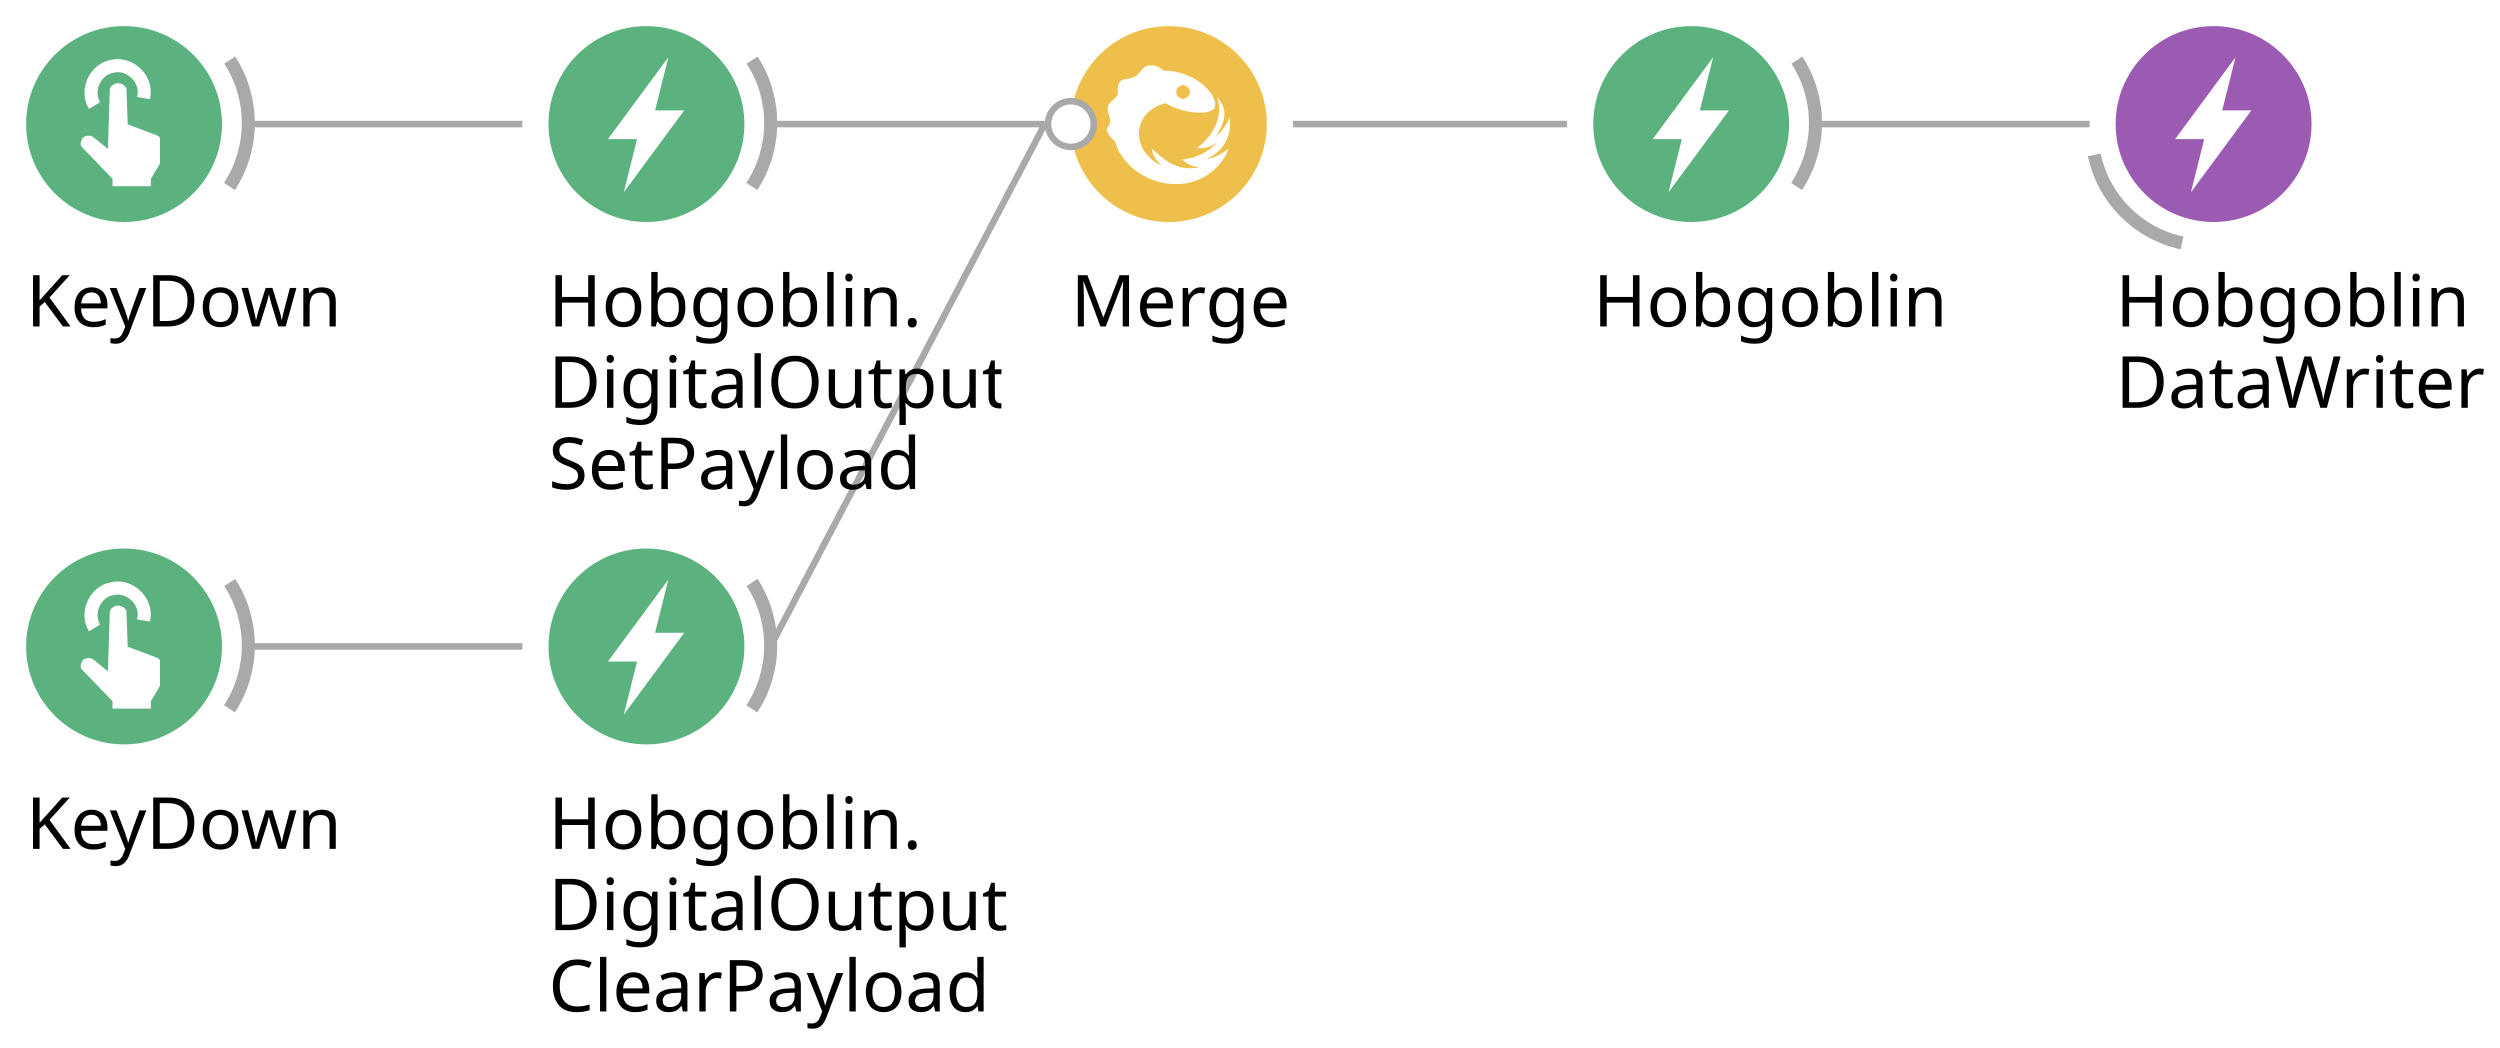
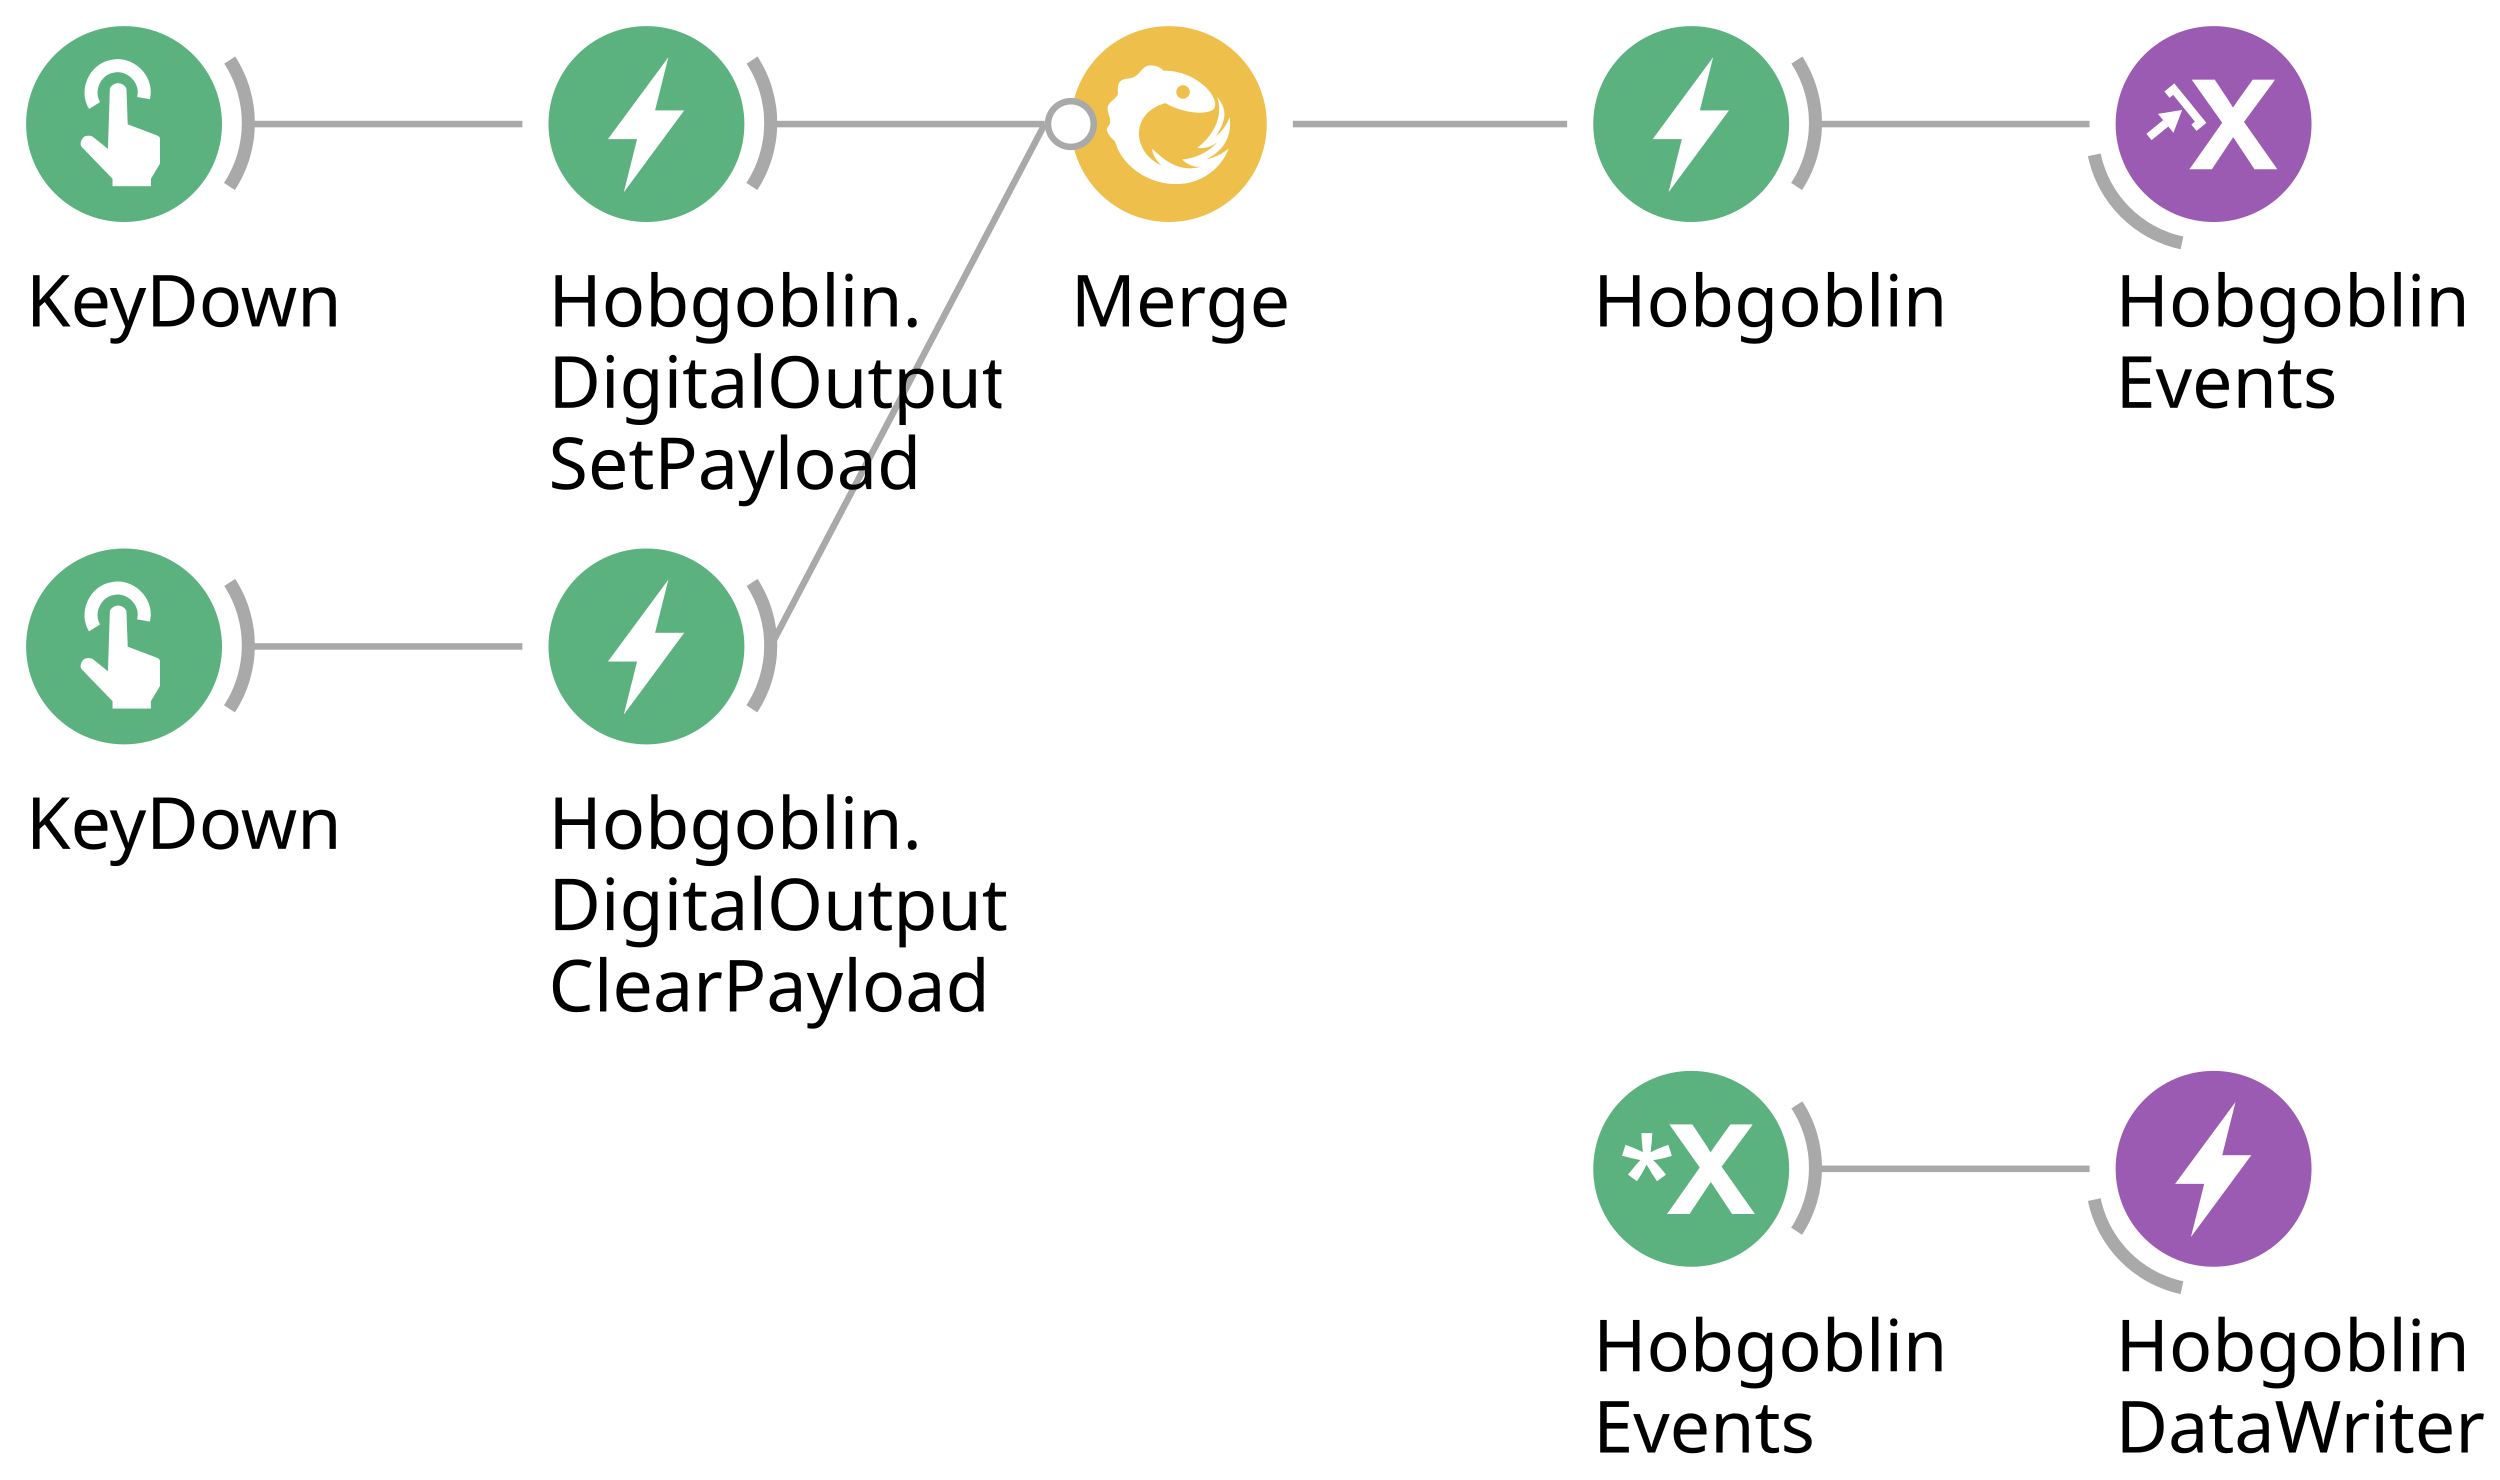
- <svg xmlns="http://www.w3.org/2000/svg" width="382.861" height="160.476" id="SvgGdi_output">
+ <svg xmlns="http://www.w3.org/2000/svg" width="382.861" height="226.65" id="SvgGdi_output">
  <style>text { fill: #000; } @media (prefers-color-scheme: dark) { text { fill: #eee; } }</style>
  <rect id="background" height="100.00%" style="fill:none;" width="100.00%" y="0.00" x="0.00" />
  <g style="shape-rendering:auto;" id="root_group">
    <line y1="19.00" style="stroke:rgb(169,169,169);fill:none;stroke-linecap:butt;stroke-miterlimit:9;opacity:1;stroke-width:1;stroke-linejoin:miter;" id="2" x2="320.00" y2="19.00" x1="278.00" />
-     <line y1="19.00" style="stroke:rgb(169,169,169);fill:none;stroke-linecap:butt;stroke-miterlimit:9;opacity:1;stroke-width:1;stroke-linejoin:miter;" id="3" x2="240.00" y2="19.00" x1="198.00" />
-     <line y1="19.00" style="stroke:rgb(169,169,169);fill:none;stroke-linecap:butt;stroke-miterlimit:9;opacity:1;stroke-width:1;stroke-linejoin:miter;" id="4" x2="160.00" y2="19.00" x1="118.00" />
-     <line y1="99.00" style="stroke:rgb(169,169,169);fill:none;stroke-linecap:butt;stroke-miterlimit:9;opacity:1;stroke-width:1;stroke-linejoin:miter;" id="5" x2="160.00" y2="19.00" x1="118.00" />
-     <line y1="19.00" style="stroke:rgb(169,169,169);fill:none;stroke-linecap:butt;stroke-miterlimit:9;opacity:1;stroke-width:1;stroke-linejoin:miter;" id="6" x2="80.00" y2="19.00" x1="38.00" />
-     <line y1="99.00" style="stroke:rgb(169,169,169);fill:none;stroke-linecap:butt;stroke-miterlimit:9;opacity:1;stroke-width:1;stroke-linejoin:miter;" id="7" x2="80.00" y2="99.00" x1="38.00" />
-     <path style="stroke:rgb(169,169,169);fill:none;stroke-linecap:butt;stroke-miterlimit:9;opacity:1;stroke-width:2;stroke-linejoin:miter;" transform="matrix(1.00 0.00 0.00 1.00 324.00 4.00 ) " id="41" d="M 10.158 33.2 C 3.405 31.759 -1.861 26.469 -3.271 19.71 " />
-     <ellipse id="42" cy="15.00" cx="15.00" transform="matrix(1.00 0.00 0.00 1.00 324.00 4.00 ) " rx="15.00" ry="15.00" style="stroke:none;opacity:1;fill:rgb(155,91,179);" />
-     <path d="M 11.529 25.444 20.783 12.908 16.32 12.908 18.355 4.769 9.101 17.305 13.564 17.305 z " style="stroke:none;fill-rule:evenodd;opacity:1;fill:rgb(255,255,255);" transform="matrix(1.00 0.00 0.00 1.00 324.00 4.00 ) " id="45" />
-     <text id="46" transform="matrix(1.00 0.00 0.00 1.00 0.00 0.00 ) " x="324.00px" y="39.00px" style="stroke:none;clip-path:url(#48_text_clipper);font-family:Microsoft Sans Serif;font-size:8.25pt;opacity:1;">
-       <tspan dy="8.25pt" id="50">Hobgoblin</tspan>
+     <line y1="179.00" style="stroke:rgb(169,169,169);fill:none;stroke-linecap:butt;stroke-miterlimit:9;opacity:1;stroke-width:1;stroke-linejoin:miter;" id="3" x2="320.00" y2="179.00" x1="278.00" />
+     <line y1="19.00" style="stroke:rgb(169,169,169);fill:none;stroke-linecap:butt;stroke-miterlimit:9;opacity:1;stroke-width:1;stroke-linejoin:miter;" id="4" x2="240.00" y2="19.00" x1="198.00" />
+     <line y1="19.00" style="stroke:rgb(169,169,169);fill:none;stroke-linecap:butt;stroke-miterlimit:9;opacity:1;stroke-width:1;stroke-linejoin:miter;" id="5" x2="160.00" y2="19.00" x1="118.00" />
+     <line y1="99.00" style="stroke:rgb(169,169,169);fill:none;stroke-linecap:butt;stroke-miterlimit:9;opacity:1;stroke-width:1;stroke-linejoin:miter;" id="6" x2="160.00" y2="19.00" x1="118.00" />
+     <line y1="19.00" style="stroke:rgb(169,169,169);fill:none;stroke-linecap:butt;stroke-miterlimit:9;opacity:1;stroke-width:1;stroke-linejoin:miter;" id="7" x2="80.00" y2="19.00" x1="38.00" />
+     <line y1="99.00" style="stroke:rgb(169,169,169);fill:none;stroke-linecap:butt;stroke-miterlimit:9;opacity:1;stroke-width:1;stroke-linejoin:miter;" id="8" x2="80.00" y2="99.00" x1="38.00" />
+     <path d="M 10.158 33.2 C 3.405 31.759 -1.861 26.469 -3.271 19.71 " style="stroke:rgb(169,169,169);fill:none;stroke-linecap:butt;stroke-miterlimit:9;opacity:1;stroke-width:2;stroke-linejoin:miter;" transform="matrix(1.00 0.00 0.00 1.00 324.00 4.00 ) " id="42" />
+     <ellipse id="43" cy="15.00" cx="15.00" transform="matrix(1.00 0.00 0.00 1.00 324.00 4.00 ) " rx="15.00" ry="15.00" style="stroke:none;opacity:1;fill:rgb(155,91,179);" />
+     <path d="M 11.656 8.2 12 8.7 16.312 14.794 11.656 21.419 11.281 21.919 14.75 21.919 14.844 21.762 18 17.012 18.469 17.7 21.156 21.762 21.25 21.919 24.75 21.919 24.406 21.419 19.656 14.669 24.062 8.7 24.406 8.2 21 8.2 20.906 8.325 18.687 11.419 C 18.463 11.729 18.223 12.106 17.968 12.481 17.77 12.155 17.587 11.842 17.312 11.419 L 15.281 8.356 15.187 8.2 11.656 8.2 z " style="stroke:none;fill-rule:evenodd;opacity:1;fill:rgb(255,255,255);" transform="matrix(1.00 0.00 0.00 1.00 324.00 4.00 ) " id="49" />
+     <path style="stroke:rgb(255,255,255);fill:none;stroke-linecap:butt;stroke-miterlimit:9;opacity:1;stroke-width:1.25;stroke-linejoin:miter;" transform="matrix(1.00 0.00 0.00 1.00 324.00 4.00 ) " id="50" d="M 7.859 10.494 8.895 9.651 13.019 14.722 11.989 15.56 " />
+     <path style="stroke:rgb(255,255,255);fill:none;stroke-linecap:butt;stroke-miterlimit:9;opacity:1;stroke-width:1.25;stroke-linejoin:miter;" transform="matrix(1.00 0.00 0.00 1.00 324.00 4.00 ) " id="51" d="M 5.1 16.975 7.688 14.871 " />
+     <path style="stroke:none;fill-rule:evenodd;opacity:1;fill:rgb(255,255,255);" transform="matrix(1.00 0.00 0.00 1.00 324.00 4.00 ) " id="52" d="M 8.85 16.342 6.485 13.434 10.186 12.839 9.518 14.591 z " />
+     <text id="53" transform="matrix(1.00 0.00 0.00 1.00 0.00 0.00 ) " x="324.00px" y="39.00px" style="stroke:none;clip-path:url(#55_text_clipper);font-family:Microsoft Sans Serif;font-size:8.25pt;opacity:1;">
+       <tspan dy="8.25pt" id="57">Hobgoblin</tspan>
    </text>
-     <text id="52" transform="matrix(1.00 0.00 0.00 1.00 0.00 0.00 ) " x="324.00px" y="51.45px" style="stroke:none;clip-path:url(#54_text_clipper);font-family:Microsoft Sans Serif;font-size:8.25pt;opacity:1;">
-       <tspan dy="8.25pt" id="56">DataWriter</tspan>
+     <text id="59" transform="matrix(1.00 0.00 0.00 1.00 0.00 0.00 ) " x="324.00px" y="51.45px" style="stroke:none;clip-path:url(#61_text_clipper);font-family:Microsoft Sans Serif;font-size:8.25pt;opacity:1;">
+       <tspan dy="8.25pt" id="63">Events</tspan>
    </text>
-     <path d="M 31.179 5.2 C 34.998 11.092 34.981 18.682 31.136 24.557 " style="stroke:rgb(169,169,169);fill:none;stroke-linecap:butt;stroke-miterlimit:9;opacity:1;stroke-width:2;stroke-linejoin:miter;" transform="matrix(1.00 0.00 0.00 1.00 244.00 4.00 ) " id="61" />
-     <ellipse id="62" cy="15.00" cx="15.00" transform="matrix(1.00 0.00 0.00 1.00 244.00 4.00 ) " rx="15.00" ry="15.00" style="stroke:none;opacity:1;fill:rgb(91,178,126);" />
-     <path d="M 11.529 25.444 20.783 12.908 16.32 12.908 18.355 4.769 9.101 17.305 13.564 17.305 z " style="stroke:none;fill-rule:evenodd;opacity:1;fill:rgb(255,255,255);" transform="matrix(1.00 0.00 0.00 1.00 244.00 4.00 ) " id="63" />
-     <text id="64" transform="matrix(1.00 0.00 0.00 1.00 0.00 0.00 ) " x="244.00px" y="39.00px" style="stroke:none;clip-path:url(#66_text_clipper);font-family:Microsoft Sans Serif;font-size:8.25pt;opacity:1;">
-       <tspan dy="8.25pt" id="68">Hobgoblin</tspan>
+     <path d="M 10.158 33.2 C 3.405 31.759 -1.861 26.469 -3.271 19.71 " style="stroke:rgb(169,169,169);fill:none;stroke-linecap:butt;stroke-miterlimit:9;opacity:1;stroke-width:2;stroke-linejoin:miter;" transform="matrix(1.00 0.00 0.00 1.00 324.00 164.00 ) " id="65" />
+     <ellipse id="66" cy="15.00" cx="15.00" transform="matrix(1.00 0.00 0.00 1.00 324.00 164.00 ) " rx="15.00" ry="15.00" style="stroke:none;opacity:1;fill:rgb(155,91,179);" />
+     <path d="M 11.529 25.444 20.783 12.908 16.32 12.908 18.355 4.769 9.101 17.305 13.564 17.305 z " style="stroke:none;fill-rule:evenodd;opacity:1;fill:rgb(255,255,255);" transform="matrix(1.00 0.00 0.00 1.00 324.00 164.00 ) " id="69" />
+     <text id="70" transform="matrix(1.00 0.00 0.00 1.00 0.00 0.00 ) " x="324.00px" y="199.00px" style="stroke:none;clip-path:url(#72_text_clipper);font-family:Microsoft Sans Serif;font-size:8.25pt;opacity:1;">
+       <tspan dy="8.25pt" id="74">Hobgoblin</tspan>
    </text>
-     <ellipse id="72" cy="15.00" cx="15.00" transform="matrix(1.00 0.00 0.00 1.00 164.00 4.00 ) " rx="15.00" ry="15.00" style="stroke:none;opacity:1;fill:rgb(238,192,75);" />
-     <path style="stroke:none;fill-rule:evenodd;opacity:1;fill:rgb(255,255,255);" transform="matrix(1.00 0.00 0.00 1.00 164.00 4.00 ) " id="75" d="M 12.246 6.014 12.246 6.02 C 12.058 6.02 11.895 6.04 11.767 6.066 10.869 6.353 10.896 6.934 9.877 7.686 8.863 8.264 8.353 7.82 7.615 8.42 6.878 9.016 7.393 10.383 7.084 10.648 6.777 11.18 5.826 11.655 5.652 12.326 5.509 13.185 6.042 13.797 6.021 14.533 6.083 15.146 5.411 15.495 5.508 15.992 5.797 16.804 6.354 17.292 6.617 17.518 6.663 17.55 6.7 17.599 6.715 17.602 6.791 17.792 6.859 17.986 6.955 18.166 6.95 18.14 6.949 18.114 6.943 18.088 6.998 18.305 7.055 18.524 7.133 18.738 8.683 22.099 12.814 24.686 17.342 24.117 19.541 23.848 22.824 22.332 24.166 18.738 23.22 19.587 21.532 20.324 20.777 20.381 23.33 19.105 24.707 16.937 24.32 13.975 23.792 15.233 23.093 16.201 22.221 16.865 24.075 13.976 23.757 12.481 22.385 10.84 23.366 13.539 22.097 16.534 19.332 18.664 20.452 18.785 21.517 18.516 22.502 17.713 21.013 19.374 19.15 20.208 17.014 20.436 18.034 21.303 19.018 21.695 19.959 21.527 17.345 22.249 15.155 21.454 12.49 18.801 12.351 19.515 13.105 20.628 13.883 21.338 9.373 19.383 8.976 13.296 14.469 11.793 14.472 11.793 14.475 11.794 14.478 11.793 17.75 13.707 21.865 13.581 22.051 12.344 22.509 10.861 19.965 7.805 16.162 7.008 15.462 6.871 14.792 6.817 14.154 6.836 14.167 6.836 14.179 6.836 14.191 6.826 13.584 6.177 12.81 6.012 12.246 6.014 z M 17.178 9.047 C 17.724 9.047 18.223 9.544 18.223 10.09 18.223 10.636 17.724 11.133 17.178 11.133 16.632 11.133 16.135 10.636 16.135 10.09 16.135 9.544 16.632 9.047 17.178 9.047 z " />
-     <ellipse id="76" cy="19.00" cx="164.00" rx="3.00" ry="3.00" style="stroke:rgb(169,169,169);fill:none;stroke-linecap:butt;stroke-miterlimit:9;opacity:1;stroke-width:2;stroke-linejoin:miter;" />
-     <ellipse id="77" cy="19.00" cx="164.00" rx="3.00" ry="3.00" style="stroke:none;opacity:1;fill:rgb(255,255,255);" />
-     <text id="78" transform="matrix(1.00 0.00 0.00 1.00 0.00 0.00 ) " x="164.00px" y="39.00px" style="stroke:none;clip-path:url(#80_text_clipper);font-family:Microsoft Sans Serif;font-size:8.25pt;opacity:1;">
-       <tspan dy="8.25pt" id="82">Merge</tspan>
+     <text id="76" transform="matrix(1.00 0.00 0.00 1.00 0.00 0.00 ) " x="324.00px" y="211.45px" style="stroke:none;clip-path:url(#78_text_clipper);font-family:Microsoft Sans Serif;font-size:8.25pt;opacity:1;">
+       <tspan dy="8.25pt" id="80">DataWriter</tspan>
    </text>
-     <path d="M 31.179 5.2 C 34.998 11.092 34.981 18.682 31.136 24.557 " style="stroke:rgb(169,169,169);fill:none;stroke-linecap:butt;stroke-miterlimit:9;opacity:1;stroke-width:2;stroke-linejoin:miter;" transform="matrix(1.00 0.00 0.00 1.00 84.00 4.00 ) " id="84" />
-     <ellipse id="85" cy="15.00" cx="15.00" transform="matrix(1.00 0.00 0.00 1.00 84.00 4.00 ) " rx="15.00" ry="15.00" style="stroke:none;opacity:1;fill:rgb(91,178,126);" />
-     <path d="M 11.529 25.444 20.783 12.908 16.32 12.908 18.355 4.769 9.101 17.305 13.564 17.305 z " style="stroke:none;fill-rule:evenodd;opacity:1;fill:rgb(255,255,255);" transform="matrix(1.00 0.00 0.00 1.00 84.00 4.00 ) " id="86" />
-     <text id="87" transform="matrix(1.00 0.00 0.00 1.00 0.00 0.00 ) " x="84.00px" y="39.00px" style="stroke:none;clip-path:url(#89_text_clipper);font-family:Microsoft Sans Serif;font-size:8.25pt;opacity:1;">
-       <tspan dy="8.25pt" id="91">Hobgoblin.</tspan>
+     <path d="M 31.179 5.2 C 34.998 11.092 34.981 18.682 31.136 24.557 " style="stroke:rgb(169,169,169);fill:none;stroke-linecap:butt;stroke-miterlimit:9;opacity:1;stroke-width:2;stroke-linejoin:miter;" transform="matrix(1.00 0.00 0.00 1.00 244.00 4.00 ) " id="85" />
+     <ellipse id="86" cy="15.00" cx="15.00" transform="matrix(1.00 0.00 0.00 1.00 244.00 4.00 ) " rx="15.00" ry="15.00" style="stroke:none;opacity:1;fill:rgb(91,178,126);" />
+     <path d="M 11.529 25.444 20.783 12.908 16.32 12.908 18.355 4.769 9.101 17.305 13.564 17.305 z " style="stroke:none;fill-rule:evenodd;opacity:1;fill:rgb(255,255,255);" transform="matrix(1.00 0.00 0.00 1.00 244.00 4.00 ) " id="87" />
+     <text id="88" transform="matrix(1.00 0.00 0.00 1.00 0.00 0.00 ) " x="244.00px" y="39.00px" style="stroke:none;clip-path:url(#90_text_clipper);font-family:Microsoft Sans Serif;font-size:8.25pt;opacity:1;">
+       <tspan dy="8.25pt" id="92">Hobgoblin</tspan>
    </text>
-     <text id="93" transform="matrix(1.00 0.00 0.00 1.00 0.00 0.00 ) " x="84.00px" y="51.45px" style="stroke:none;clip-path:url(#95_text_clipper);font-family:Microsoft Sans Serif;font-size:8.25pt;opacity:1;">
-       <tspan dy="8.25pt" id="97">DigitalOutput</tspan>
+     <path d="M 31.179 5.2 C 34.998 11.092 34.981 18.682 31.136 24.557 " style="stroke:rgb(169,169,169);fill:none;stroke-linecap:butt;stroke-miterlimit:9;opacity:1;stroke-width:2;stroke-linejoin:miter;" transform="matrix(1.00 0.00 0.00 1.00 244.00 164.00 ) " id="94" />
+     <ellipse id="95" cy="15.00" cx="15.00" transform="matrix(1.00 0.00 0.00 1.00 244.00 164.00 ) " rx="15.00" ry="15.00" style="stroke:none;opacity:1;fill:rgb(91,178,126);" />
+     <path style="stroke:none;fill-rule:evenodd;opacity:1;fill:rgb(255,255,255);" transform="matrix(1.00 0.00 0.00 1.00 244.00 164.00 ) " id="99" d="M 4.403 13 4.933 11.327 C 6.156 11.767 7.045 12.148 7.598 12.47 7.452 11.048 7.375 10.07 7.368 9.535 L 9.04 9.535 C 9.017 10.313 8.929 11.287 8.775 12.458 9.567 12.05 10.475 11.672 11.498 11.327 L 12.028 13 C 11.052 13.33 10.094 13.55 9.156 13.66 9.625 14.077 10.286 14.819 11.14 15.888 L 9.756 16.889 C 9.31 16.269 8.783 15.424 8.175 14.355 7.606 15.463 7.106 16.308 6.675 16.889 L 5.314 15.888 C 6.206 14.764 6.845 14.022 7.229 13.66 6.237 13.464 5.295 13.244 4.403 13 z " />
+     <path d="M 11.656 8.2 12 8.7 16.312 14.794 11.656 21.419 11.281 21.919 14.75 21.919 14.844 21.762 18 17.012 18.469 17.7 21.156 21.762 21.25 21.919 24.75 21.919 24.406 21.419 19.656 14.669 24.062 8.7 24.406 8.2 21 8.2 20.906 8.325 18.687 11.419 C 18.463 11.729 18.223 12.106 17.968 12.481 17.77 12.155 17.587 11.842 17.312 11.419 L 15.281 8.356 15.187 8.2 11.656 8.2 z " style="stroke:none;fill-rule:evenodd;opacity:1;fill:rgb(255,255,255);" transform="matrix(1.00 0.00 0.00 1.00 244.00 164.00 ) " id="100" />
+     <text id="101" transform="matrix(1.00 0.00 0.00 1.00 0.00 0.00 ) " x="244.00px" y="199.00px" style="stroke:none;clip-path:url(#103_text_clipper);font-family:Microsoft Sans Serif;font-size:8.25pt;opacity:1;">
+       <tspan dy="8.25pt" id="105">Hobgoblin</tspan>
    </text>
-     <text id="99" transform="matrix(1.00 0.00 0.00 1.00 0.00 0.00 ) " x="84.00px" y="63.90px" style="stroke:none;clip-path:url(#101_text_clipper);font-family:Microsoft Sans Serif;font-size:8.25pt;opacity:1;">
-       <tspan dy="8.25pt" id="103">SetPayload</tspan>
+     <text id="107" transform="matrix(1.00 0.00 0.00 1.00 0.00 0.00 ) " x="244.00px" y="211.45px" style="stroke:none;clip-path:url(#109_text_clipper);font-family:Microsoft Sans Serif;font-size:8.25pt;opacity:1;">
+       <tspan dy="8.25pt" id="111">Events</tspan>
    </text>
-     <path d="M 31.179 5.2 C 34.998 11.092 34.981 18.682 31.136 24.557 " style="stroke:rgb(169,169,169);fill:none;stroke-linecap:butt;stroke-miterlimit:9;opacity:1;stroke-width:2;stroke-linejoin:miter;" transform="matrix(1.00 0.00 0.00 1.00 84.00 84.00 ) " id="105" />
-     <ellipse id="106" cy="15.00" cx="15.00" transform="matrix(1.00 0.00 0.00 1.00 84.00 84.00 ) " rx="15.00" ry="15.00" style="stroke:none;opacity:1;fill:rgb(91,178,126);" />
-     <path d="M 11.529 25.444 20.783 12.908 16.32 12.908 18.355 4.769 9.101 17.305 13.564 17.305 z " style="stroke:none;fill-rule:evenodd;opacity:1;fill:rgb(255,255,255);" transform="matrix(1.00 0.00 0.00 1.00 84.00 84.00 ) " id="107" />
-     <text id="108" transform="matrix(1.00 0.00 0.00 1.00 0.00 0.00 ) " x="84.00px" y="119.00px" style="stroke:none;clip-path:url(#110_text_clipper);font-family:Microsoft Sans Serif;font-size:8.25pt;opacity:1;">
-       <tspan dy="8.25pt" id="112">Hobgoblin.</tspan>
+     <ellipse id="115" cy="15.00" cx="15.00" transform="matrix(1.00 0.00 0.00 1.00 164.00 4.00 ) " rx="15.00" ry="15.00" style="stroke:none;opacity:1;fill:rgb(238,192,75);" />
+     <path style="stroke:none;fill-rule:evenodd;opacity:1;fill:rgb(255,255,255);" transform="matrix(1.00 0.00 0.00 1.00 164.00 4.00 ) " id="118" d="M 12.246 6.014 12.246 6.02 C 12.058 6.02 11.895 6.04 11.767 6.066 10.869 6.353 10.896 6.934 9.877 7.686 8.863 8.264 8.353 7.82 7.615 8.42 6.878 9.016 7.393 10.383 7.084 10.648 6.777 11.18 5.826 11.655 5.652 12.326 5.509 13.185 6.042 13.797 6.021 14.533 6.083 15.146 5.411 15.495 5.508 15.992 5.797 16.804 6.354 17.292 6.617 17.518 6.663 17.55 6.7 17.599 6.715 17.602 6.791 17.792 6.859 17.986 6.955 18.166 6.95 18.14 6.949 18.114 6.943 18.088 6.998 18.305 7.055 18.524 7.133 18.738 8.683 22.099 12.814 24.686 17.342 24.117 19.541 23.848 22.824 22.332 24.166 18.738 23.22 19.587 21.532 20.324 20.777 20.381 23.33 19.105 24.707 16.937 24.32 13.975 23.792 15.233 23.093 16.201 22.221 16.865 24.075 13.976 23.757 12.481 22.385 10.84 23.366 13.539 22.097 16.534 19.332 18.664 20.452 18.785 21.517 18.516 22.502 17.713 21.013 19.374 19.15 20.208 17.014 20.436 18.034 21.303 19.018 21.695 19.959 21.527 17.345 22.249 15.155 21.454 12.49 18.801 12.351 19.515 13.105 20.628 13.883 21.338 9.373 19.383 8.976 13.296 14.469 11.793 14.472 11.793 14.475 11.794 14.478 11.793 17.75 13.707 21.865 13.581 22.051 12.344 22.509 10.861 19.965 7.805 16.162 7.008 15.462 6.871 14.792 6.817 14.154 6.836 14.167 6.836 14.179 6.836 14.191 6.826 13.584 6.177 12.81 6.012 12.246 6.014 z M 17.178 9.047 C 17.724 9.047 18.223 9.544 18.223 10.09 18.223 10.636 17.724 11.133 17.178 11.133 16.632 11.133 16.135 10.636 16.135 10.09 16.135 9.544 16.632 9.047 17.178 9.047 z " />
+     <ellipse id="119" cy="19.00" cx="164.00" rx="3.00" ry="3.00" style="stroke:rgb(169,169,169);fill:none;stroke-linecap:butt;stroke-miterlimit:9;opacity:1;stroke-width:2;stroke-linejoin:miter;" />
+     <ellipse id="120" cy="19.00" cx="164.00" rx="3.00" ry="3.00" style="stroke:none;opacity:1;fill:rgb(255,255,255);" />
+     <text id="121" transform="matrix(1.00 0.00 0.00 1.00 0.00 0.00 ) " x="164.00px" y="39.00px" style="stroke:none;clip-path:url(#123_text_clipper);font-family:Microsoft Sans Serif;font-size:8.25pt;opacity:1;">
+       <tspan dy="8.25pt" id="125">Merge</tspan>
    </text>
-     <text id="114" transform="matrix(1.00 0.00 0.00 1.00 0.00 0.00 ) " x="84.00px" y="131.45px" style="stroke:none;clip-path:url(#116_text_clipper);font-family:Microsoft Sans Serif;font-size:8.25pt;opacity:1;">
-       <tspan dy="8.25pt" id="118">DigitalOutput</tspan>
+     <path d="M 31.179 5.2 C 34.998 11.092 34.981 18.682 31.136 24.557 " style="stroke:rgb(169,169,169);fill:none;stroke-linecap:butt;stroke-miterlimit:9;opacity:1;stroke-width:2;stroke-linejoin:miter;" transform="matrix(1.00 0.00 0.00 1.00 84.00 4.00 ) " id="127" />
+     <ellipse id="128" cy="15.00" cx="15.00" transform="matrix(1.00 0.00 0.00 1.00 84.00 4.00 ) " rx="15.00" ry="15.00" style="stroke:none;opacity:1;fill:rgb(91,178,126);" />
+     <path d="M 11.529 25.444 20.783 12.908 16.32 12.908 18.355 4.769 9.101 17.305 13.564 17.305 z " style="stroke:none;fill-rule:evenodd;opacity:1;fill:rgb(255,255,255);" transform="matrix(1.00 0.00 0.00 1.00 84.00 4.00 ) " id="129" />
+     <text id="130" transform="matrix(1.00 0.00 0.00 1.00 0.00 0.00 ) " x="84.00px" y="39.00px" style="stroke:none;clip-path:url(#132_text_clipper);font-family:Microsoft Sans Serif;font-size:8.25pt;opacity:1;">
+       <tspan dy="8.25pt" id="134">Hobgoblin.</tspan>
    </text>
-     <text id="120" transform="matrix(1.00 0.00 0.00 1.00 0.00 0.00 ) " x="84.00px" y="143.90px" style="stroke:none;clip-path:url(#122_text_clipper);font-family:Microsoft Sans Serif;font-size:8.25pt;opacity:1;">
-       <tspan dy="8.25pt" id="124">ClearPayload</tspan>
+     <text id="136" transform="matrix(1.00 0.00 0.00 1.00 0.00 0.00 ) " x="84.00px" y="51.45px" style="stroke:none;clip-path:url(#138_text_clipper);font-family:Microsoft Sans Serif;font-size:8.25pt;opacity:1;">
+       <tspan dy="8.25pt" id="140">DigitalOutput</tspan>
    </text>
-     <path d="M 31.179 5.2 C 34.998 11.092 34.981 18.682 31.136 24.557 " style="stroke:rgb(169,169,169);fill:none;stroke-linecap:butt;stroke-miterlimit:9;opacity:1;stroke-width:2;stroke-linejoin:miter;" transform="matrix(1.00 0.00 0.00 1.00 4.00 4.00 ) " id="126" />
-     <ellipse id="127" cy="15.00" cx="15.00" transform="matrix(1.00 0.00 0.00 1.00 4.00 4.00 ) " rx="15.00" ry="15.00" style="stroke:none;opacity:1;fill:rgb(91,178,126);" />
-     <path d="M 8.54 18.526 C 8.155 18.14 8.427 17.373 8.751 17.049 9.069 16.731 9.886 16.655 10.34 17.036 L 12.53 18.805 12.821 9.664 C 12.821 9.306 13.425 8.74 14.053 8.74 14.799 8.74 15.368 9.316 15.368 9.695 L 15.559 15.043 20.064 16.746 C 20.25 16.81 20.495 16.995 20.495 17.222 L 20.498 21.05 19.113 23.38 19.113 24.518 13.232 24.518 13.232 23.38 z " style="stroke:none;fill-rule:evenodd;opacity:1;fill:rgb(255,255,255);" transform="matrix(1.00 0.00 0.00 1.00 4.00 4.00 ) " id="131" />
-     <path d="M 10.482 12.156 C 9.064 9.888 10.573 6.569 13.215 6.147 15.816 5.523 18.483 8.01 18.043 10.649 L 17.977 11.026 " style="stroke:rgb(255,255,255);fill:none;stroke-linecap:butt;stroke-miterlimit:9;opacity:1;stroke-width:2;stroke-linejoin:miter;" transform="matrix(1.00 0.00 0.00 1.00 4.00 4.00 ) " id="132" />
-     <text id="133" transform="matrix(1.00 0.00 0.00 1.00 0.00 0.00 ) " x="4.00px" y="39.00px" style="stroke:none;clip-path:url(#135_text_clipper);font-family:Microsoft Sans Serif;font-size:8.25pt;opacity:1;">
-       <tspan dy="8.25pt" id="137">KeyDown</tspan>
+     <text id="142" transform="matrix(1.00 0.00 0.00 1.00 0.00 0.00 ) " x="84.00px" y="63.90px" style="stroke:none;clip-path:url(#144_text_clipper);font-family:Microsoft Sans Serif;font-size:8.25pt;opacity:1;">
+       <tspan dy="8.25pt" id="146">SetPayload</tspan>
    </text>
-     <path d="M 31.179 5.2 C 34.998 11.092 34.981 18.682 31.136 24.557 " style="stroke:rgb(169,169,169);fill:none;stroke-linecap:butt;stroke-miterlimit:9;opacity:1;stroke-width:2;stroke-linejoin:miter;" transform="matrix(1.00 0.00 0.00 1.00 4.00 84.00 ) " id="139" />
-     <ellipse id="140" cy="15.00" cx="15.00" transform="matrix(1.00 0.00 0.00 1.00 4.00 84.00 ) " rx="15.00" ry="15.00" style="stroke:none;opacity:1;fill:rgb(91,178,126);" />
-     <path d="M 8.54 18.526 C 8.155 18.14 8.427 17.373 8.751 17.049 9.069 16.731 9.886 16.655 10.34 17.036 L 12.53 18.805 12.821 9.664 C 12.821 9.306 13.425 8.74 14.053 8.74 14.799 8.74 15.368 9.316 15.368 9.695 L 15.559 15.043 20.064 16.746 C 20.25 16.81 20.495 16.995 20.495 17.222 L 20.498 21.05 19.113 23.38 19.113 24.518 13.232 24.518 13.232 23.38 z " style="stroke:none;fill-rule:evenodd;opacity:1;fill:rgb(255,255,255);" transform="matrix(1.00 0.00 0.00 1.00 4.00 84.00 ) " id="141" />
-     <path d="M 10.482 12.156 C 9.064 9.888 10.573 6.569 13.215 6.147 15.816 5.523 18.483 8.01 18.043 10.649 L 17.977 11.026 " style="stroke:rgb(255,255,255);fill:none;stroke-linecap:butt;stroke-miterlimit:9;opacity:1;stroke-width:2;stroke-linejoin:miter;" transform="matrix(1.00 0.00 0.00 1.00 4.00 84.00 ) " id="142" />
-     <text id="143" transform="matrix(1.00 0.00 0.00 1.00 0.00 0.00 ) " x="4.00px" y="119.00px" style="stroke:none;clip-path:url(#145_text_clipper);font-family:Microsoft Sans Serif;font-size:8.25pt;opacity:1;">
-       <tspan dy="8.25pt" id="147">KeyDown</tspan>
+     <path d="M 31.179 5.2 C 34.998 11.092 34.981 18.682 31.136 24.557 " style="stroke:rgb(169,169,169);fill:none;stroke-linecap:butt;stroke-miterlimit:9;opacity:1;stroke-width:2;stroke-linejoin:miter;" transform="matrix(1.00 0.00 0.00 1.00 84.00 84.00 ) " id="148" />
+     <ellipse id="149" cy="15.00" cx="15.00" transform="matrix(1.00 0.00 0.00 1.00 84.00 84.00 ) " rx="15.00" ry="15.00" style="stroke:none;opacity:1;fill:rgb(91,178,126);" />
+     <path d="M 11.529 25.444 20.783 12.908 16.32 12.908 18.355 4.769 9.101 17.305 13.564 17.305 z " style="stroke:none;fill-rule:evenodd;opacity:1;fill:rgb(255,255,255);" transform="matrix(1.00 0.00 0.00 1.00 84.00 84.00 ) " id="150" />
+     <text id="151" transform="matrix(1.00 0.00 0.00 1.00 0.00 0.00 ) " x="84.00px" y="119.00px" style="stroke:none;clip-path:url(#153_text_clipper);font-family:Microsoft Sans Serif;font-size:8.25pt;opacity:1;">
+       <tspan dy="8.25pt" id="155">Hobgoblin.</tspan>
+     </text>
+     <text id="157" transform="matrix(1.00 0.00 0.00 1.00 0.00 0.00 ) " x="84.00px" y="131.45px" style="stroke:none;clip-path:url(#159_text_clipper);font-family:Microsoft Sans Serif;font-size:8.25pt;opacity:1;">
+       <tspan dy="8.25pt" id="161">DigitalOutput</tspan>
+     </text>
+     <text id="163" transform="matrix(1.00 0.00 0.00 1.00 0.00 0.00 ) " x="84.00px" y="143.90px" style="stroke:none;clip-path:url(#165_text_clipper);font-family:Microsoft Sans Serif;font-size:8.25pt;opacity:1;">
+       <tspan dy="8.25pt" id="167">ClearPayload</tspan>
+     </text>
+     <path d="M 31.179 5.2 C 34.998 11.092 34.981 18.682 31.136 24.557 " style="stroke:rgb(169,169,169);fill:none;stroke-linecap:butt;stroke-miterlimit:9;opacity:1;stroke-width:2;stroke-linejoin:miter;" transform="matrix(1.00 0.00 0.00 1.00 4.00 4.00 ) " id="169" />
+     <ellipse id="170" cy="15.00" cx="15.00" transform="matrix(1.00 0.00 0.00 1.00 4.00 4.00 ) " rx="15.00" ry="15.00" style="stroke:none;opacity:1;fill:rgb(91,178,126);" />
+     <path d="M 8.54 18.526 C 8.155 18.14 8.427 17.373 8.751 17.049 9.069 16.731 9.886 16.655 10.34 17.036 L 12.53 18.805 12.821 9.664 C 12.821 9.306 13.425 8.74 14.053 8.74 14.799 8.74 15.368 9.316 15.368 9.695 L 15.559 15.043 20.064 16.746 C 20.25 16.81 20.495 16.995 20.495 17.222 L 20.498 21.05 19.113 23.38 19.113 24.518 13.232 24.518 13.232 23.38 z " style="stroke:none;fill-rule:evenodd;opacity:1;fill:rgb(255,255,255);" transform="matrix(1.00 0.00 0.00 1.00 4.00 4.00 ) " id="174" />
+     <path d="M 10.482 12.156 C 9.064 9.888 10.573 6.569 13.215 6.147 15.816 5.523 18.483 8.01 18.043 10.649 L 17.977 11.026 " style="stroke:rgb(255,255,255);fill:none;stroke-linecap:butt;stroke-miterlimit:9;opacity:1;stroke-width:2;stroke-linejoin:miter;" transform="matrix(1.00 0.00 0.00 1.00 4.00 4.00 ) " id="175" />
+     <text id="176" transform="matrix(1.00 0.00 0.00 1.00 0.00 0.00 ) " x="4.00px" y="39.00px" style="stroke:none;clip-path:url(#178_text_clipper);font-family:Microsoft Sans Serif;font-size:8.25pt;opacity:1;">
+       <tspan dy="8.25pt" id="180">KeyDown</tspan>
+     </text>
+     <path d="M 31.179 5.2 C 34.998 11.092 34.981 18.682 31.136 24.557 " style="stroke:rgb(169,169,169);fill:none;stroke-linecap:butt;stroke-miterlimit:9;opacity:1;stroke-width:2;stroke-linejoin:miter;" transform="matrix(1.00 0.00 0.00 1.00 4.00 84.00 ) " id="182" />
+     <ellipse id="183" cy="15.00" cx="15.00" transform="matrix(1.00 0.00 0.00 1.00 4.00 84.00 ) " rx="15.00" ry="15.00" style="stroke:none;opacity:1;fill:rgb(91,178,126);" />
+     <path d="M 8.54 18.526 C 8.155 18.14 8.427 17.373 8.751 17.049 9.069 16.731 9.886 16.655 10.34 17.036 L 12.53 18.805 12.821 9.664 C 12.821 9.306 13.425 8.74 14.053 8.74 14.799 8.74 15.368 9.316 15.368 9.695 L 15.559 15.043 20.064 16.746 C 20.25 16.81 20.495 16.995 20.495 17.222 L 20.498 21.05 19.113 23.38 19.113 24.518 13.232 24.518 13.232 23.38 z " style="stroke:none;fill-rule:evenodd;opacity:1;fill:rgb(255,255,255);" transform="matrix(1.00 0.00 0.00 1.00 4.00 84.00 ) " id="184" />
+     <path d="M 10.482 12.156 C 9.064 9.888 10.573 6.569 13.215 6.147 15.816 5.523 18.483 8.01 18.043 10.649 L 17.977 11.026 " style="stroke:rgb(255,255,255);fill:none;stroke-linecap:butt;stroke-miterlimit:9;opacity:1;stroke-width:2;stroke-linejoin:miter;" transform="matrix(1.00 0.00 0.00 1.00 4.00 84.00 ) " id="185" />
+     <text id="186" transform="matrix(1.00 0.00 0.00 1.00 0.00 0.00 ) " x="4.00px" y="119.00px" style="stroke:none;clip-path:url(#188_text_clipper);font-family:Microsoft Sans Serif;font-size:8.25pt;opacity:1;">
+       <tspan dy="8.25pt" id="190">KeyDown</tspan>
    </text>
  </g>
  <defs id="clips_hatches_and_gradients">
-     <clipPath id="48_text_clipper">
-       <rect x="324.00" y="39.00" width="57.86" height="27.65" id="49" />
+     <clipPath id="55_text_clipper">
+       <rect x="324.00" y="39.00" width="54.82" height="27.65" id="56" />
    </clipPath>
-     <clipPath id="54_text_clipper">
-       <rect x="324.00" y="51.45" width="57.86" height="27.65" id="55" />
+     <clipPath id="61_text_clipper">
+       <rect x="324.00" y="51.45" width="54.82" height="27.65" id="62" />
    </clipPath>
-     <clipPath id="66_text_clipper">
-       <rect x="244.00" y="39.00" width="54.82" height="13.83" id="67" />
+     <clipPath id="72_text_clipper">
+       <rect x="324.00" y="199.00" width="57.86" height="27.65" id="73" />
    </clipPath>
-     <clipPath id="80_text_clipper">
-       <rect x="164.00" y="39.00" width="35.78" height="13.83" id="81" />
+     <clipPath id="78_text_clipper">
+       <rect x="324.00" y="211.45" width="57.86" height="27.65" id="79" />
    </clipPath>
-     <clipPath id="89_text_clipper">
-       <rect x="84.00" y="39.00" width="69.36" height="41.48" id="90" />
+     <clipPath id="90_text_clipper">
+       <rect x="244.00" y="39.00" width="54.82" height="13.83" id="91" />
    </clipPath>
-     <clipPath id="95_text_clipper">
-       <rect x="84.00" y="51.45" width="69.36" height="41.48" id="96" />
+     <clipPath id="103_text_clipper">
+       <rect x="244.00" y="199.00" width="54.82" height="27.65" id="104" />
    </clipPath>
-     <clipPath id="101_text_clipper">
-       <rect x="84.00" y="63.90" width="69.36" height="41.48" id="102" />
+     <clipPath id="109_text_clipper">
+       <rect x="244.00" y="211.45" width="54.82" height="27.65" id="110" />
    </clipPath>
-     <clipPath id="110_text_clipper">
-       <rect x="84.00" y="119.00" width="71.81" height="41.48" id="111" />
+     <clipPath id="123_text_clipper">
+       <rect x="164.00" y="39.00" width="35.78" height="13.83" id="124" />
    </clipPath>
-     <clipPath id="116_text_clipper">
-       <rect x="84.00" y="131.45" width="71.81" height="41.48" id="117" />
+     <clipPath id="132_text_clipper">
+       <rect x="84.00" y="39.00" width="69.36" height="41.48" id="133" />
    </clipPath>
-     <clipPath id="122_text_clipper">
-       <rect x="84.00" y="143.90" width="71.81" height="41.48" id="123" />
+     <clipPath id="138_text_clipper">
+       <rect x="84.00" y="51.45" width="69.36" height="41.48" id="139" />
    </clipPath>
-     <clipPath id="135_text_clipper">
-       <rect x="4.00" y="39.00" width="52.15" height="13.83" id="136" />
+     <clipPath id="144_text_clipper">
+       <rect x="84.00" y="63.90" width="69.36" height="41.48" id="145" />
    </clipPath>
-     <clipPath id="145_text_clipper">
-       <rect x="4.00" y="119.00" width="52.15" height="13.83" id="146" />
+     <clipPath id="153_text_clipper">
+       <rect x="84.00" y="119.00" width="71.81" height="41.48" id="154" />
+     </clipPath>
+     <clipPath id="159_text_clipper">
+       <rect x="84.00" y="131.45" width="71.81" height="41.48" id="160" />
+     </clipPath>
+     <clipPath id="165_text_clipper">
+       <rect x="84.00" y="143.90" width="71.81" height="41.48" id="166" />
+     </clipPath>
+     <clipPath id="178_text_clipper">
+       <rect x="4.00" y="39.00" width="52.15" height="13.83" id="179" />
+     </clipPath>
+     <clipPath id="188_text_clipper">
+       <rect x="4.00" y="119.00" width="52.15" height="13.83" id="189" />
    </clipPath>
  </defs>
</svg>
